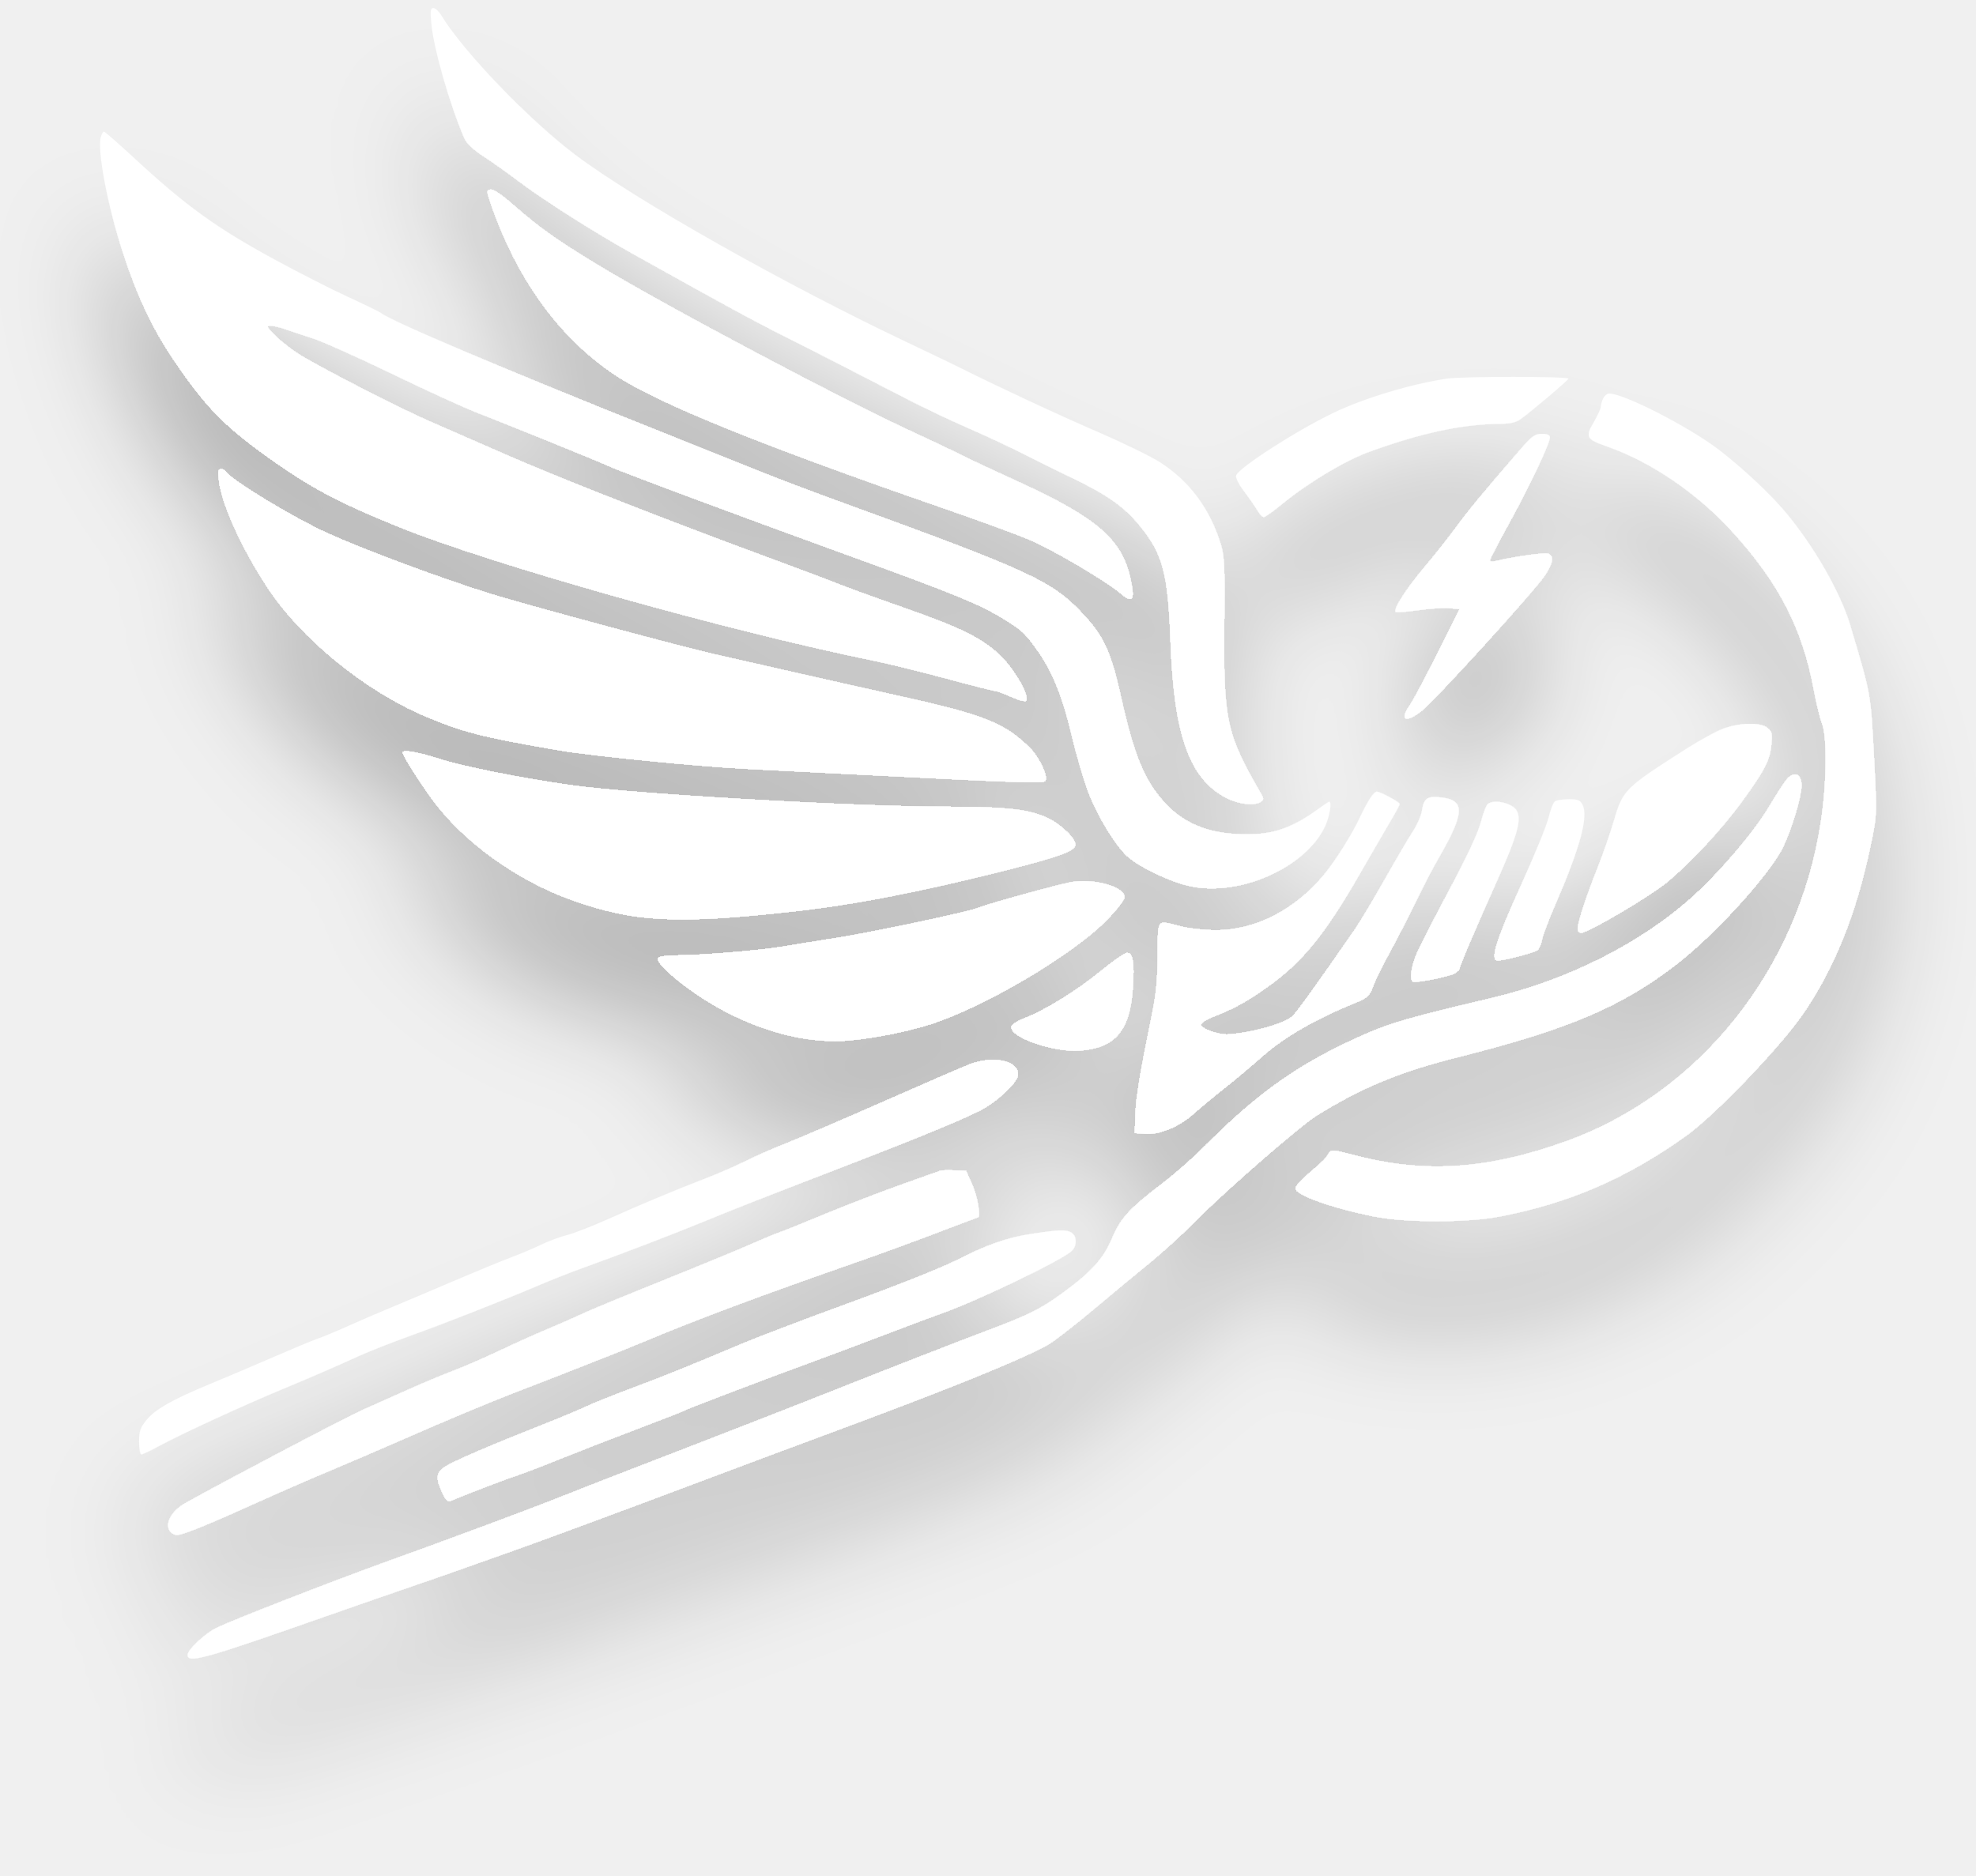
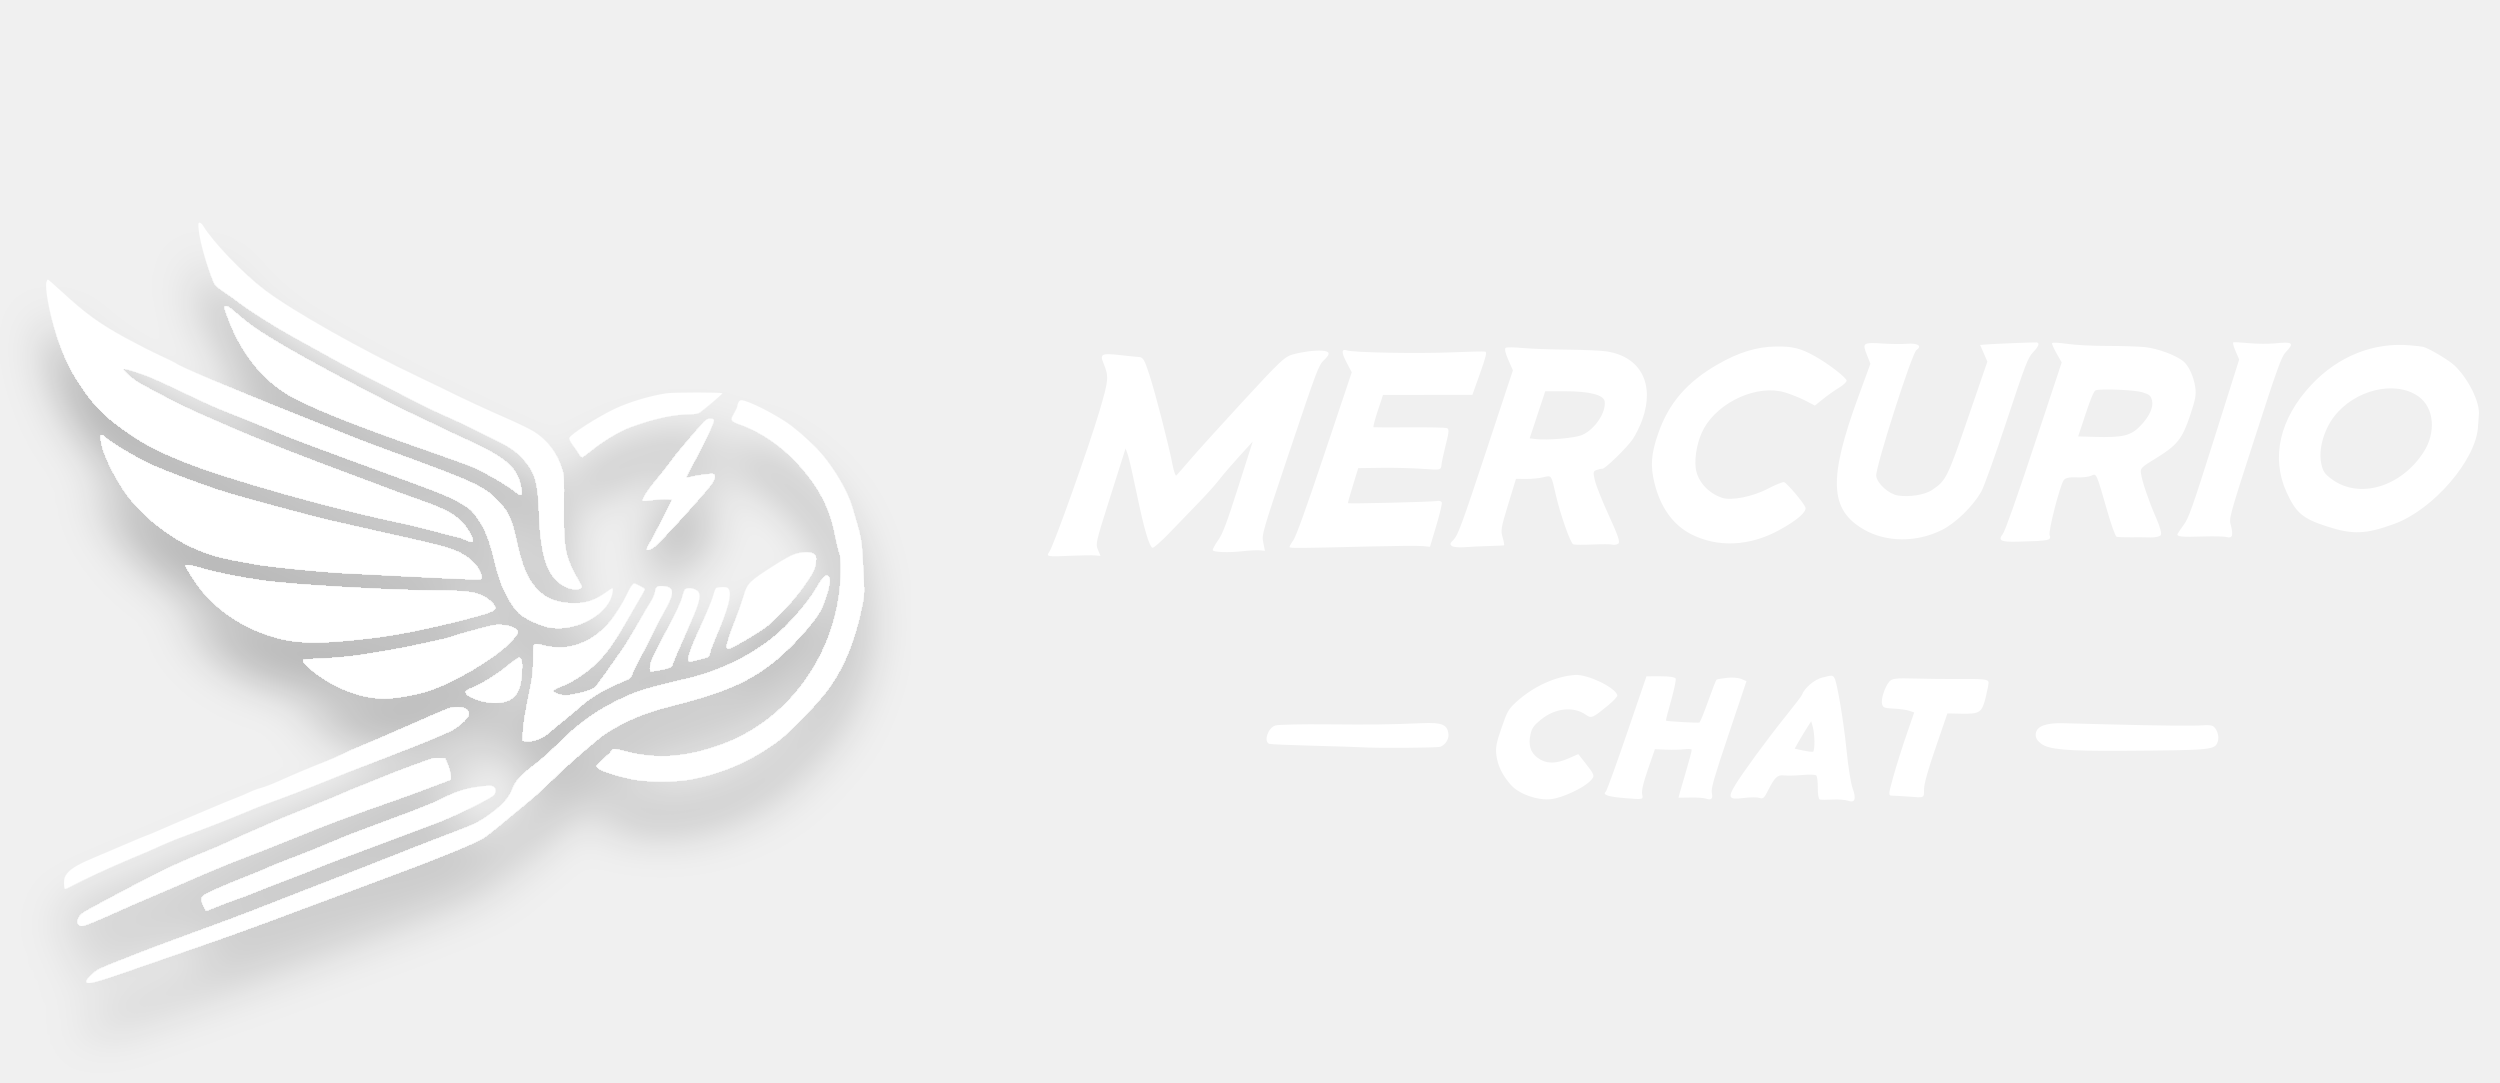
- <svg xmlns="http://www.w3.org/2000/svg" width="79" height="75" viewBox="0 0 79 75" fill="none">
-   <g filter="url(#filter0_d_355_97)">
-     <path fill-rule="evenodd" clip-rule="evenodd" d="M17.246 0.953C17.341 1.96 17.98 4.173 18.565 5.525C18.655 5.733 18.917 5.98 19.336 6.252C19.685 6.479 20.317 6.927 20.741 7.248C21.731 7.999 23.759 9.287 25.349 10.174C29.106 12.272 30.153 12.84 31.498 13.515C32.312 13.922 33.83 14.698 34.873 15.239C36.921 16.301 37.592 16.627 39.112 17.296C39.654 17.535 40.451 17.912 40.883 18.133C41.315 18.355 42.207 18.795 42.865 19.111C44.279 19.79 44.951 20.265 45.572 21.024C46.494 22.151 46.699 22.924 46.799 25.662C46.936 29.428 47.562 31.161 49.06 31.921C49.543 32.166 50.163 32.231 50.407 32.062C50.529 31.977 50.529 31.937 50.413 31.736C49.013 29.32 48.908 28.821 48.948 24.833C48.97 22.706 48.951 22.259 48.817 21.807C48.392 20.374 47.566 19.249 46.379 18.488C46.02 18.258 44.938 17.729 43.975 17.312C42.348 16.609 39.961 15.497 38.433 14.733C38.077 14.555 37.161 14.114 36.398 13.754C31.447 11.415 25.4 8.002 22.991 6.186C21.136 4.788 18.498 2.036 17.633 0.598C17.542 0.447 17.404 0.323 17.327 0.323C17.209 0.323 17.196 0.428 17.246 0.953ZM4.032 5.472C3.877 6.004 4.301 8.222 4.916 10.103C5.481 11.83 6.101 13.141 6.937 14.376C8.18 16.211 8.926 16.989 10.608 18.203C12.352 19.462 13.479 20.067 15.95 21.068C19.635 22.562 29.124 25.235 34.965 26.424C35.499 26.533 36.777 26.848 37.805 27.124C38.833 27.401 39.728 27.628 39.793 27.63C39.859 27.631 40.152 27.739 40.445 27.87C40.75 28.007 41 28.068 41.031 28.014C41.144 27.814 40.585 26.822 40.062 26.294C39.328 25.554 38.504 25.137 36.121 24.301C35.002 23.909 33.816 23.478 33.486 23.344C33.155 23.21 31.969 22.763 30.851 22.351C26.631 20.797 22.434 19.151 20.217 18.18C19.2 17.734 17.827 17.134 17.166 16.845C16.005 16.338 13.231 14.922 12.072 14.243C11.762 14.062 11.305 13.715 11.055 13.471C10.666 13.091 10.63 13.026 10.805 13.023C10.918 13.02 11.188 13.082 11.406 13.161C11.624 13.24 12.114 13.403 12.496 13.524C12.877 13.646 14.292 14.278 15.64 14.93C16.988 15.582 18.506 16.278 19.015 16.476C20.616 17.101 23.9 18.431 24.285 18.612C24.774 18.841 29.391 20.563 33.994 22.233C38.145 23.738 39.163 24.155 40.097 24.728C40.876 25.206 40.976 25.299 41.499 26.037C42.09 26.872 42.495 27.89 42.869 29.477C43.05 30.245 43.348 31.255 43.532 31.722C43.906 32.671 44.592 33.796 45.059 34.226C45.536 34.665 46.77 35.258 47.574 35.434C49.559 35.868 52.224 34.681 52.983 33.025C53.158 32.642 53.253 32.06 53.139 32.06C53.117 32.06 52.912 32.197 52.685 32.364C51.801 33.014 51.069 33.307 50.221 33.351C48.59 33.436 47.444 33.05 46.586 32.126C45.759 31.235 45.336 30.214 44.81 27.843C44.428 26.117 44.128 25.455 43.349 24.615C42.068 23.233 41.308 22.879 33.624 20.084C32.556 19.696 31.183 19.178 30.573 18.933C29.963 18.688 27.924 17.872 26.042 17.12C20.129 14.756 15.62 12.836 15.224 12.513C15.173 12.471 14.578 12.182 13.902 11.87C13.225 11.557 11.915 10.89 10.989 10.386C8.625 9.101 7.444 8.247 5.343 6.301C4.725 5.73 4.192 5.262 4.157 5.261C4.122 5.261 4.066 5.356 4.032 5.472ZM19.489 7.656C19.465 7.7 19.642 8.238 19.884 8.853C20.938 11.534 22.553 13.637 24.609 15.003C26.287 16.118 30.456 17.808 37.739 20.327C39.138 20.811 40.682 21.377 41.171 21.586C42.118 21.99 44.209 23.222 44.798 23.722C45.297 24.146 45.387 24.002 45.185 23.101C44.84 21.57 43.84 20.703 40.805 19.309C39.171 18.558 39.021 18.488 38.248 18.105C37.943 17.954 37.173 17.59 36.537 17.297C33.584 15.937 26.483 12.168 23.823 10.55C22.248 9.591 21.557 9.1 20.572 8.238C19.86 7.615 19.594 7.472 19.489 7.656ZM57.851 15.141C56.414 15.357 54.554 15.916 53.33 16.501C51.866 17.2 49.534 18.698 49.424 19.012C49.393 19.1 49.522 19.36 49.736 19.641C49.937 19.905 50.175 20.246 50.265 20.398C50.355 20.55 50.472 20.675 50.525 20.675C50.578 20.675 50.921 20.43 51.288 20.129C52.301 19.298 53.778 18.415 54.738 18.066C56.82 17.308 58.477 16.955 59.977 16.948C60.347 16.947 60.614 16.887 60.778 16.77C61.24 16.439 62.705 15.201 62.705 15.142C62.704 15.049 58.468 15.048 57.851 15.141ZM64.095 15.933C64.043 16.04 64 16.19 64 16.266C64 16.342 63.873 16.622 63.718 16.887C63.373 17.481 63.418 17.561 64.26 17.856C66.032 18.478 67.861 19.725 69.27 21.274C71.118 23.304 72.057 25.124 72.512 27.557C72.616 28.111 72.765 28.727 72.844 28.927C73.057 29.468 73.035 31.32 72.796 32.886C71.898 38.78 67.941 43.729 62.593 45.647C59.501 46.756 56.987 46.929 54.246 46.22C53.278 45.969 53.224 45.965 53.117 46.137C52.973 46.366 52.96 46.379 52.326 46.926C52.033 47.179 51.794 47.446 51.794 47.519C51.794 47.784 53.244 48.303 54.938 48.645C56.176 48.895 58.631 48.898 59.931 48.651C62.716 48.124 65.046 47.114 67.421 45.408C68.568 44.584 71.157 41.883 72.074 40.555C73.323 38.745 74.202 36.57 74.77 33.881C75.047 32.573 75.045 32.622 74.915 30.146C74.787 27.716 74.802 27.801 73.972 25.008C73.58 23.692 72.518 21.835 71.379 20.476C70.769 19.747 69.635 18.687 68.716 17.983C67.514 17.064 64.926 15.738 64.333 15.738C64.255 15.738 64.148 15.826 64.095 15.933ZM60.781 17.98C59.25 19.757 58.709 20.411 58.212 21.09C57.913 21.499 57.342 22.219 56.944 22.69C56.23 23.533 55.699 24.359 55.799 24.468C55.827 24.498 56.217 24.47 56.665 24.404C57.114 24.338 57.678 24.3 57.919 24.319L58.356 24.353L57.484 26.099C57.005 27.06 56.506 27.997 56.376 28.183C55.944 28.8 56.17 28.933 56.817 28.441C57.31 28.067 61.385 23.591 61.769 23.003C62.098 22.498 62.135 22.227 61.886 22.14C61.741 22.09 60.509 22.266 59.769 22.443C59.655 22.47 59.561 22.454 59.561 22.407C59.561 22.36 59.921 21.668 60.361 20.869C61.177 19.388 61.965 17.724 61.965 17.484C61.965 17.399 61.849 17.35 61.645 17.35C61.371 17.35 61.245 17.442 60.781 17.98ZM8.756 19.239C8.883 20.211 9.678 21.951 10.708 23.511C12.044 25.536 14.586 27.61 16.98 28.629C18.488 29.271 19.293 29.477 22.344 30C23.663 30.227 27.908 30.647 29.88 30.747C30.871 30.797 33.056 30.908 34.734 30.993C40.898 31.305 41.667 31.331 41.782 31.232C41.928 31.105 41.567 30.309 41.192 29.932C40.203 28.938 39.375 28.599 36.214 27.893C34.84 27.587 32.802 27.128 31.683 26.873C30.564 26.619 29.17 26.302 28.585 26.169C27.202 25.855 21.103 24.212 19.616 23.752C17.728 23.168 14.57 21.994 13.119 21.338C11.707 20.7 9.212 19.185 9.023 18.852C8.995 18.802 8.909 18.761 8.832 18.761C8.72 18.761 8.705 18.851 8.756 19.239ZM68.892 29.142C68.608 29.247 67.942 29.609 67.413 29.947C64.955 31.514 64.882 31.587 64.524 32.821C64.379 33.317 64.082 34.176 63.862 34.73C63.424 35.833 63.075 36.903 63.075 37.145C63.075 37.23 63.138 37.299 63.214 37.299C63.49 37.299 65.911 35.873 66.629 35.288C67.557 34.53 68.83 33.164 69.636 32.06C70.541 30.82 70.758 30.404 70.815 29.796C70.86 29.324 70.842 29.251 70.648 29.102C70.357 28.88 69.552 28.898 68.892 29.142ZM16.102 30.093C16.102 30.21 16.79 31.297 17.304 31.994C18.538 33.665 20.659 35.195 22.824 35.975C25.327 36.877 27.024 36.967 31.729 36.445C34.184 36.172 36.856 35.652 40.328 34.77C42.275 34.276 42.92 34.042 42.987 33.808C43.049 33.587 42.459 32.996 41.906 32.726C41.177 32.369 40.266 32.263 37.927 32.262C34.175 32.261 25.387 31.76 22.843 31.402C20.852 31.122 18.558 30.666 17.582 30.355C16.697 30.074 16.102 29.969 16.102 30.093ZM71.426 31.178C71.323 31.303 70.997 31.808 70.703 32.3C70.112 33.287 68.781 34.854 67.703 35.833C65.647 37.7 62.707 39.188 59.654 39.909C56.383 40.682 55.614 40.902 54.538 41.376C51.98 42.503 50.307 43.677 48.133 45.873C47.711 46.298 46.978 46.941 46.505 47.302C45.153 48.331 44.804 48.71 44.458 49.525C44.108 50.35 43.621 50.882 42.403 51.764C41.587 52.356 41.09 52.601 39.462 53.214C38.451 53.594 35.266 54.836 33.809 55.417C32.306 56.017 28.83 57.373 26.135 58.411C24.609 58.998 22.973 59.637 22.498 59.829C21.47 60.246 18 61.539 15.362 62.486C13.344 63.211 9.315 64.78 8.66 65.096C8.206 65.314 7.503 65.971 7.503 66.176C7.503 66.518 8.142 66.343 12.542 64.799C14.119 64.247 15.95 63.609 16.611 63.383C17.272 63.158 18.229 62.823 18.737 62.64C19.246 62.456 19.995 62.191 20.402 62.049C21.36 61.716 25.446 60.203 28.215 59.156C29.41 58.705 31.532 57.912 32.931 57.394C37.876 55.564 40.801 54.382 41.894 53.773C42.126 53.644 42.983 52.979 43.798 52.295C44.613 51.611 45.529 50.851 45.833 50.605C46.473 50.087 47.295 49.337 47.956 48.669C49.047 47.565 51.988 45.011 52.626 44.614C54.426 43.493 55.953 42.86 58.267 42.278C62.687 41.166 64.806 40.267 67.005 38.572C68.456 37.453 70.491 35.255 71.184 34.058C71.485 33.539 71.89 32.34 72.004 31.631C72.105 31.004 71.781 30.751 71.426 31.178ZM54.772 31.934C54.673 32.087 54.498 32.415 54.382 32.665C54.057 33.364 53.398 34.418 52.931 34.983C51.771 36.389 50.189 37.2 48.611 37.197C48.15 37.196 47.522 37.13 47.217 37.049C46.228 36.789 46.293 36.71 46.286 38.181C46.281 39.096 46.223 39.74 46.084 40.423C45.583 42.879 45.42 43.855 45.395 44.553L45.368 45.309L45.792 45.339C46.351 45.379 47.143 45.051 47.703 44.547C47.944 44.331 48.491 43.876 48.919 43.537C49.346 43.199 50.053 42.606 50.49 42.22C51.343 41.468 52.589 40.749 54.129 40.121C54.693 39.891 54.755 39.83 54.94 39.323C55.009 39.134 55.28 38.59 55.542 38.114C55.804 37.638 56.262 36.75 56.559 36.141C56.855 35.531 57.256 34.76 57.449 34.428C58.558 32.518 58.597 32.016 57.644 31.893C57.072 31.82 56.925 31.917 56.85 32.42C56.821 32.616 56.658 32.989 56.487 33.25C56.316 33.51 55.806 34.38 55.354 35.183C54.901 35.987 54.374 36.871 54.183 37.148C52.631 39.397 51.8 40.55 51.648 40.666C51.348 40.894 50.585 41.144 49.76 41.283C49.084 41.397 48.906 41.394 48.489 41.264C48.221 41.181 48.003 41.055 48.003 40.983C48.003 40.912 48.201 40.776 48.442 40.681C49.333 40.334 49.826 40.064 50.685 39.454C52.057 38.478 52.962 37.372 54.342 34.982C54.838 34.123 55.404 33.151 55.599 32.821C55.795 32.491 55.955 32.19 55.955 32.152C55.955 32.076 55.179 31.657 55.038 31.657C54.99 31.657 54.87 31.782 54.772 31.934ZM62.169 32.046C62.102 32.092 61.986 32.388 61.91 32.705C61.834 33.022 61.334 34.249 60.798 35.431C59.815 37.601 59.565 38.407 59.878 38.407C60.144 38.407 61.359 38.087 61.474 37.986C61.534 37.933 61.612 37.746 61.647 37.569C61.682 37.393 61.917 36.773 62.169 36.192C63.175 33.879 63.507 32.663 63.267 32.176C63.181 32.001 63.077 31.96 62.725 31.961C62.485 31.962 62.235 32 62.169 32.046ZM59.491 32.144C59.427 32.188 59.299 32.516 59.208 32.873C59.1 33.293 58.659 34.242 57.952 35.572C57.353 36.699 56.763 37.855 56.641 38.141C56.42 38.657 56.352 39.158 56.49 39.25C56.593 39.32 57.927 39.055 58.162 38.918C58.27 38.855 58.359 38.763 58.359 38.712C58.359 38.604 58.95 37.221 59.888 35.133C60.666 33.401 60.842 32.76 60.634 32.414C60.456 32.118 59.764 31.955 59.491 32.144ZM42.825 35.277C42.289 35.376 39.422 36.168 39.148 36.294C38.811 36.448 34.947 37.272 33.486 37.502C32.748 37.617 31.771 37.776 31.313 37.854C30.394 38.01 28.002 38.206 27.011 38.206C26.662 38.206 26.35 38.254 26.317 38.312C26.238 38.451 26.736 38.953 27.531 39.533C29.349 40.86 31.5 41.632 33.381 41.632C34.3 41.632 35.984 41.336 37.152 40.97C39.296 40.297 42.862 38.2 44.225 36.81C44.652 36.375 44.952 35.988 44.952 35.873C44.952 35.46 43.715 35.114 42.825 35.277ZM44 38.843C43.064 39.613 41.771 40.411 40.949 40.725C40.684 40.827 40.455 40.976 40.439 41.056C40.361 41.47 42.112 42.085 43.158 42.012C44.585 41.912 45.181 41.21 45.291 39.496C45.357 38.486 45.294 38.105 45.061 38.105C44.97 38.105 44.493 38.437 44 38.843ZM38.756 42.569C38.426 42.7 36.865 43.375 35.289 44.071C33.712 44.766 32 45.499 31.483 45.701C30.966 45.903 30.217 46.23 29.819 46.428C29.42 46.626 28.698 46.939 28.215 47.123C27.019 47.58 25.614 48.166 24.285 48.763C23.675 49.036 22.947 49.319 22.667 49.39C22.387 49.461 21.93 49.63 21.65 49.767C21.37 49.903 20.809 50.141 20.402 50.294C19.995 50.448 18.976 50.868 18.136 51.227C17.297 51.587 16.195 52.053 15.686 52.264C15.178 52.474 14.387 52.815 13.929 53.021C13.472 53.226 12.931 53.452 12.727 53.522C12.524 53.591 11.733 53.92 10.97 54.251C10.207 54.583 9.063 55.069 8.427 55.332C6.886 55.969 6.206 56.355 5.853 56.791C5.609 57.095 5.561 57.237 5.561 57.655C5.561 57.93 5.604 58.155 5.656 58.155C5.708 58.155 6.03 58.002 6.372 57.814C7.163 57.381 9.7 56.21 11.201 55.586C12.532 55.032 13.365 54.671 14.345 54.224C14.727 54.05 15.642 53.689 16.38 53.422C17.879 52.879 20.115 52.001 21.511 51.407C22.02 51.19 22.748 50.901 23.13 50.763C24.771 50.171 26.881 49.364 28.169 48.834C29.491 48.291 30.317 47.966 33.902 46.579C37.153 45.322 38.913 44.586 39.406 44.278C40.083 43.856 40.698 43.228 40.698 42.959C40.698 42.404 39.686 42.2 38.756 42.569ZM37.601 46.817C37.55 46.836 36.842 47.088 36.029 47.377C35.215 47.666 33.842 48.195 32.977 48.553C32.113 48.911 31.283 49.245 31.133 49.295C30.984 49.345 30.505 49.543 30.07 49.735C29.635 49.927 28.592 50.362 27.753 50.701C24.283 52.103 23.792 52.306 23.13 52.609C22.748 52.784 22.124 53.057 21.743 53.215C21.361 53.373 20.55 53.739 19.939 54.028C19.329 54.316 18.497 54.677 18.09 54.83C17.683 54.983 16.872 55.323 16.287 55.586C15.702 55.849 14.891 56.21 14.484 56.389C13.876 56.657 8.956 59.244 7.41 60.11C6.901 60.395 6.611 60.868 6.761 61.172C6.819 61.291 6.955 61.379 7.08 61.379C7.31 61.379 8.356 60.951 10.508 59.976C11.22 59.654 12.427 59.129 13.19 58.809C13.952 58.489 15.242 57.936 16.056 57.578C17.905 56.766 19.677 56.026 20.818 55.59C22.248 55.043 25.032 53.946 25.652 53.685C27.797 52.78 30.38 51.814 34.41 50.409C35.199 50.134 36.566 49.634 37.449 49.297C38.332 48.96 39.07 48.684 39.09 48.684C39.221 48.684 39.078 47.835 38.869 47.374L38.618 46.82L38.155 46.801C37.901 46.79 37.651 46.797 37.601 46.817ZM41.299 49.333C40.285 49.483 39.474 49.767 38.213 50.413C37.685 50.684 35.812 51.43 34.052 52.072C32.291 52.714 30.33 53.459 29.695 53.726C27.477 54.66 26.545 55.036 25.235 55.526C24.509 55.797 23.707 56.118 23.453 56.241C23.199 56.363 22.367 56.71 21.604 57.012C19.505 57.842 18.114 58.443 17.785 58.661C17.436 58.892 17.414 59.11 17.68 59.679C17.826 59.991 17.907 60.069 18.027 60.013C18.373 59.852 20.244 59.133 20.633 59.011C20.862 58.94 21.632 58.645 22.344 58.357C23.056 58.069 24.462 57.521 25.47 57.14C26.477 56.758 27.34 56.421 27.387 56.389C27.48 56.327 30.87 55.038 32.561 54.422C33.146 54.209 34.415 53.733 35.381 53.364C36.348 52.995 37.325 52.629 37.554 52.55C38.992 52.055 42.462 50.396 42.848 50.02C43.063 49.81 43.054 49.422 42.831 49.292C42.615 49.166 42.381 49.172 41.299 49.333Z" fill="white" />
+ <svg xmlns="http://www.w3.org/2000/svg" width="217" height="94" viewBox="0 0 217 94" fill="none">
+   <path fill-rule="evenodd" clip-rule="evenodd" d="M191.194 62.956C190.566 63.017 187.194 62.985 183.173 62.88C181.586 62.838 179.753 62.791 179.1 62.775C177.57 62.738 176.774 63.039 176.706 63.68C176.671 64.005 176.797 64.257 177.125 64.52C177.804 65.066 179.345 65.202 184.436 65.168C192.055 65.117 192.252 65.097 192.504 64.368C192.671 63.884 192.388 63.115 191.996 62.99C191.847 62.943 191.487 62.928 191.194 62.956ZM170.067 58.938C168.981 58.947 167.227 58.928 166.169 58.896C164.562 58.848 164.202 58.895 163.972 59.185C163.578 59.682 163.253 60.714 163.364 61.116C163.451 61.431 163.538 61.464 164.384 61.507C164.894 61.532 165.5 61.617 165.731 61.696L166.153 61.84L165.48 63.788C165.11 64.859 164.599 66.484 164.344 67.398C163.901 68.987 163.896 69.061 164.238 69.063C164.435 69.064 165.047 69.099 165.597 69.141C167.091 69.255 166.996 69.298 167.007 68.504C167.015 68.014 167.326 66.902 168.026 64.861L169.034 61.924L170.218 61.949C171.857 61.983 172.034 61.862 172.368 60.49C172.517 59.88 172.624 59.307 172.607 59.216C172.559 58.96 172.194 58.92 170.067 58.938ZM158.188 58.807C157.485 58.981 156.609 59.728 156.401 60.331C156.369 60.422 155.752 61.23 155.03 62.126C153.461 64.072 151.317 66.996 150.625 68.129C149.941 69.252 150.056 69.432 151.347 69.266C151.91 69.194 152.53 69.191 152.725 69.258C153.031 69.364 153.131 69.278 153.458 68.63C154.055 67.448 154.274 67.244 154.877 67.307C155.178 67.339 155.891 67.322 156.461 67.27C157.032 67.217 157.566 67.234 157.648 67.308C157.73 67.38 157.792 67.866 157.786 68.387C157.779 68.908 157.853 69.361 157.95 69.394C158.046 69.428 158.539 69.431 159.045 69.402C159.55 69.373 160.17 69.42 160.421 69.507C161.021 69.715 161.145 69.352 160.799 68.398C160.653 67.996 160.421 66.527 160.282 65.133C160.038 62.666 159.457 59.199 159.229 58.845C159.068 58.595 159.046 58.594 158.188 58.807ZM149.903 58.837C149.464 58.889 149.06 58.956 149.005 58.986C148.951 59.015 148.622 59.85 148.273 60.841C147.924 61.832 147.58 62.675 147.507 62.714C147.405 62.769 144.812 62.625 144.603 62.553C144.579 62.544 144.779 61.764 145.048 60.819C145.316 59.874 145.496 59.01 145.447 58.899C145.393 58.776 144.884 58.699 144.136 58.701L142.913 58.704L141.222 63.644C140.293 66.361 139.466 68.641 139.387 68.71C139.068 68.99 139.55 69.154 141.059 69.279C142.637 69.409 142.64 69.408 142.543 68.955C142.473 68.626 142.612 68.021 143.046 66.766L143.646 65.031L144.616 65.071C145.15 65.093 145.858 65.078 146.19 65.038C146.522 64.997 146.813 65.01 146.838 65.066C146.862 65.122 146.609 66.082 146.276 67.199C145.942 68.316 145.682 69.235 145.699 69.24C145.715 69.246 146.18 69.24 146.732 69.227C147.284 69.214 147.886 69.255 148.069 69.318C148.55 69.484 148.697 69.344 148.586 68.827C148.507 68.457 148.78 67.506 150.042 63.748L151.595 59.125L151.148 58.933C150.902 58.827 150.342 58.784 149.903 58.837ZM157.494 64.377C157.498 64.819 157.447 65.208 157.383 65.242C157.319 65.277 156.932 65.233 156.523 65.146L155.78 64.986L156.074 64.458C156.236 64.168 156.558 63.632 156.79 63.267L157.211 62.603L157.35 63.089C157.426 63.357 157.491 63.936 157.494 64.377ZM136.713 58.587C135.004 58.707 133.066 59.598 131.609 60.935C130.935 61.553 130.828 61.741 130.33 63.184C129.879 64.489 129.803 64.895 129.886 65.558C130.001 66.468 130.422 67.324 131.161 68.148C131.87 68.939 133.495 69.506 134.65 69.366C135.613 69.249 137.414 68.414 138.012 67.808C138.469 67.343 138.462 67.319 137.5 66.097L136.996 65.456L136.144 65.831C135.012 66.33 134.173 66.311 133.458 65.772C132.833 65.3 132.645 64.671 132.849 63.737C132.964 63.208 133.133 62.967 133.738 62.472C134.995 61.445 136.605 61.28 137.69 62.067C138.119 62.378 138.276 62.308 139.582 61.228C140.042 60.848 140.404 60.459 140.386 60.363C140.261 59.697 137.808 58.51 136.713 58.587ZM123.452 62.77C120.654 62.891 119.084 62.91 115.236 62.873C113.005 62.851 110.967 62.896 110.707 62.971C110.062 63.16 109.656 64.385 110.179 64.566C110.297 64.606 111.978 64.68 113.915 64.728C115.851 64.777 117.737 64.836 118.106 64.861C119.511 64.954 124.774 64.919 125.033 64.815C125.46 64.643 125.776 64.148 125.729 63.727C125.636 62.893 125.169 62.697 123.452 62.77Z" fill="white" />
+   <path fill-rule="evenodd" clip-rule="evenodd" d="M209.164 29.973C206.004 29.701 202.955 30.924 200.633 33.394C197.888 36.314 197.1 39.698 198.465 42.707C199.281 44.506 199.863 45.006 201.925 45.678C204.216 46.424 205.324 46.385 207.833 45.471C211.216 44.238 214.955 39.883 215.092 37.017C215.109 36.667 215.141 36.228 215.163 36.042C215.291 34.978 214.285 32.91 213.07 31.741C212.574 31.264 210.858 30.241 210.315 30.1C210.229 30.077 209.711 30.02 209.164 29.973ZM197.469 29.803C196.893 29.86 195.865 29.852 195.186 29.785C194.506 29.718 193.903 29.688 193.845 29.72C193.788 29.752 193.881 30.098 194.051 30.49L194.361 31.201L192.2 38.048C190.294 44.084 189.98 44.974 189.544 45.563C189.272 45.93 189.03 46.286 189.006 46.354C188.926 46.583 189.406 46.63 191.188 46.569C192.161 46.537 193.113 46.56 193.303 46.623C193.512 46.691 193.683 46.634 193.734 46.479C193.781 46.338 193.739 45.943 193.641 45.602C193.464 44.985 193.476 44.94 195.722 37.994C197.679 31.942 198.035 30.951 198.385 30.587C199.175 29.764 199.037 29.646 197.469 29.803ZM209.911 34.402C211.291 35.37 211.484 37.538 210.345 39.281C208.393 42.27 204.81 43.332 202.44 41.624C201.778 41.147 201.633 40.935 201.483 40.225C201.231 39.033 201.696 37.336 202.595 36.164C204.388 33.827 207.889 32.984 209.911 34.402ZM186.187 30.131C185.597 30.071 184.117 30.024 182.897 30.027C181.678 30.03 180.114 29.948 179.421 29.845C178.728 29.742 178.142 29.716 178.119 29.788C178.095 29.859 178.274 30.265 178.516 30.689L178.956 31.461L176.554 38.705C175.043 43.263 174.038 46.097 173.845 46.348C173.4 46.925 173.658 47.056 175.162 47.017C177.912 46.945 178.071 46.911 177.906 46.436C177.786 46.089 178.805 42.131 179.133 41.675C179.27 41.484 179.634 41.405 180.239 41.435C180.735 41.459 181.314 41.394 181.526 41.29C181.978 41.068 181.951 41.008 182.936 44.44C183.267 45.59 183.618 46.558 183.717 46.591C183.815 46.624 184.354 46.645 184.913 46.638C185.473 46.632 186.257 46.637 186.656 46.65C187.055 46.663 187.457 46.576 187.55 46.457C187.656 46.32 187.5 45.741 187.129 44.897C186.494 43.448 185.924 41.758 185.83 41.049C185.777 40.645 185.886 40.538 187.093 39.804C188.969 38.664 189.421 38.101 190.105 36.051C190.57 34.657 190.642 34.261 190.548 33.611C190.417 32.697 189.992 31.765 189.527 31.37C188.906 30.844 187.284 30.242 186.187 30.131ZM174.797 29.781C173.753 29.823 172.668 29.876 172.387 29.9L171.876 29.944L172.19 30.665L172.504 31.387L170.829 36.258C169.021 41.514 168.922 41.711 167.691 42.538C167.081 42.948 165.759 43.162 164.759 43.013C163.963 42.895 162.97 42.015 162.855 41.326C162.748 40.683 165.947 30.661 166.345 30.389C166.864 30.036 166.477 29.765 165.558 29.838C165.086 29.875 164.137 29.867 163.45 29.821C161.724 29.704 161.636 29.762 162.028 30.756L162.351 31.574L161.309 34.42C158.689 41.576 158.798 44.237 161.78 45.96C163.726 47.084 166.346 47.101 168.554 46.004C169.736 45.416 171.217 43.981 171.96 42.703C172.192 42.305 173.142 39.663 174.175 36.548C175.86 31.462 176.019 31.052 176.496 30.55C176.955 30.067 177.06 29.771 176.791 29.722C176.74 29.713 175.842 29.739 174.797 29.781ZM186.798 34.772C186.93 35.35 186.572 36.136 185.816 36.933C184.966 37.828 184.292 37.993 181.778 37.921L180.385 37.881L181.038 35.909C181.479 34.573 181.761 33.916 181.911 33.875C182.455 33.724 185.291 33.846 185.953 34.049C186.57 34.238 186.702 34.35 186.798 34.772ZM154.148 30.077C152.469 30.104 150.926 30.578 149.1 31.626C146.403 33.173 144.828 35.01 143.913 37.676C143.318 39.409 143.242 40.446 143.605 41.92C144.127 44.039 145.222 45.569 146.788 46.368C149.091 47.543 151.844 47.421 154.402 46.031C155.974 45.176 156.842 44.426 156.708 44.04C156.576 43.659 155.12 41.937 154.857 41.85C154.752 41.815 154.129 42.068 153.474 42.411C152.139 43.11 150.29 43.48 149.477 43.209C148.258 42.804 147.329 41.757 147.19 40.631C147.063 39.603 147.36 38.154 147.895 37.196C149.207 34.841 152.561 33.35 154.936 34.064C155.466 34.224 156.267 34.546 156.716 34.78L157.533 35.206L158.243 34.633C158.633 34.318 159.253 33.88 159.62 33.658C159.988 33.437 160.287 33.16 160.284 33.044C160.279 32.788 158.732 31.591 157.554 30.931C156.303 30.23 155.597 30.053 154.148 30.077ZM139.448 30.499C139.002 30.43 137.452 30.362 136.004 30.348C134.555 30.334 132.813 30.27 132.131 30.205C131.449 30.14 130.804 30.132 130.696 30.187C130.575 30.248 130.658 30.642 130.91 31.214L131.32 32.141L128.966 39.261C126.957 45.336 126.553 46.442 126.212 46.797C125.852 47.172 125.833 47.231 126.018 47.391C126.13 47.488 126.635 47.536 127.139 47.497C127.643 47.457 128.597 47.411 129.259 47.394C129.921 47.376 130.499 47.352 130.543 47.339C130.588 47.326 130.537 47.017 130.429 46.653C130.25 46.043 130.288 45.815 130.911 43.778L131.587 41.565L132.476 41.572C132.964 41.576 133.64 41.51 133.976 41.424C134.673 41.246 134.655 41.221 135.017 42.841C135.396 44.539 136.316 47.17 136.559 47.25C136.689 47.294 137.454 47.299 138.259 47.263C139.064 47.226 139.835 47.231 139.973 47.275C140.111 47.319 140.331 47.281 140.462 47.192C140.646 47.067 140.46 46.506 139.654 44.755C139.079 43.503 138.53 42.127 138.435 41.697C138.271 40.952 138.279 40.909 138.614 40.787C138.808 40.716 139.014 40.674 139.073 40.693C139.267 40.758 141.225 38.855 141.724 38.117C141.993 37.718 142.371 36.945 142.563 36.399C143.648 33.316 142.401 30.955 139.448 30.499ZM126.04 30.583C123.097 30.705 117.503 30.605 116.943 30.42C116.423 30.248 116.41 30.568 116.899 31.495L117.332 32.316L114.966 39.377C113.351 44.2 112.488 46.591 112.247 46.918C112.052 47.181 111.912 47.439 111.936 47.492C111.983 47.593 112.761 47.586 118.953 47.433C121.09 47.38 123.128 47.364 123.481 47.399L124.123 47.462L124.673 45.62C124.976 44.608 125.189 43.698 125.147 43.598C125.105 43.499 124.918 43.449 124.731 43.488C124.353 43.567 117.027 43.744 116.995 43.675C116.985 43.651 117.182 42.957 117.435 42.133L117.894 40.634L119.911 40.607C121.02 40.592 122.635 40.633 123.501 40.697C125.05 40.812 125.074 40.806 125.12 40.347C125.145 40.091 125.317 39.287 125.503 38.561C125.778 37.483 125.793 37.225 125.584 37.157C125.444 37.11 123.976 37.081 122.322 37.093C120.668 37.105 119.272 37.101 119.221 37.084C119.17 37.067 119.334 36.43 119.586 35.668L120.045 34.282L123.924 34.277L127.803 34.272L128.464 32.42C128.973 30.994 129.078 30.558 128.922 30.52C128.81 30.493 127.514 30.521 126.04 30.583ZM139.285 34.841C139.419 35.798 138.442 37.259 137.34 37.751C136.736 38.021 134.361 38.233 133.309 38.11L132.776 38.048L133.451 36.006L134.126 33.964L135.874 33.962C137.963 33.959 139.206 34.279 139.285 34.841ZM114.753 30.441C114.064 30.398 113.017 30.536 112.155 30.784C111.508 30.971 111.078 31.378 107.94 34.781C106.018 36.865 103.948 39.151 103.34 39.862C102.733 40.572 102.177 41.206 102.106 41.27C102.036 41.333 101.887 40.913 101.776 40.334C101.456 38.663 100.281 34.104 99.755 32.489C99.344 31.231 99.214 31.008 98.878 30.99C98.661 30.978 97.913 30.903 97.216 30.822C95.641 30.64 95.454 30.728 95.77 31.498C96.263 32.698 96.244 32.934 95.434 35.682C94.533 38.737 91.457 47.374 91.084 47.894C90.777 48.323 90.862 48.337 93.102 48.235C93.911 48.199 94.787 48.188 95.049 48.211L95.525 48.254L95.303 47.722C95.085 47.199 95.104 47.12 96.391 43.058L97.7 38.925L97.889 39.45C97.993 39.738 98.344 41.264 98.668 42.84C99.292 45.872 99.753 47.455 100.039 47.549C100.135 47.581 100.833 46.96 101.591 46.169C102.348 45.378 103.489 44.197 104.124 43.544C104.76 42.89 105.534 42.024 105.844 41.619C106.155 41.214 106.932 40.307 107.572 39.604L108.736 38.327L107.484 42.254C106.458 45.473 106.141 46.312 105.722 46.909C105.441 47.31 105.237 47.696 105.269 47.766C105.348 47.94 106.705 47.979 107.891 47.841C108.427 47.778 109.075 47.745 109.331 47.768L109.797 47.808L109.654 47.101C109.512 46.396 109.521 46.364 111.974 39.054C114.322 32.056 114.46 31.694 114.93 31.251C115.503 30.711 115.454 30.485 114.753 30.441Z" fill="white" />
+   <g filter="url(#filter0_d_448_92)">
+     <path fill-rule="evenodd" clip-rule="evenodd" d="M17.246 19.953C17.342 20.96 17.98 23.173 18.566 24.525C18.656 24.733 18.917 24.98 19.337 25.252C19.686 25.479 20.318 25.927 20.742 26.248C21.732 26.999 23.76 28.287 25.349 29.174C29.107 31.272 30.153 31.84 31.498 32.515C32.312 32.922 33.831 33.699 34.873 34.239C36.921 35.301 37.593 35.627 39.112 36.296C39.654 36.535 40.451 36.911 40.884 37.133C41.316 37.355 42.208 37.795 42.865 38.111C44.28 38.79 44.951 39.264 45.572 40.024C46.495 41.151 46.699 41.924 46.799 44.662C46.937 48.428 47.563 50.161 49.061 50.921C49.543 51.166 50.164 51.231 50.408 51.062C50.529 50.977 50.53 50.937 50.413 50.736C49.014 48.32 48.908 47.821 48.949 43.833C48.971 41.706 48.951 41.259 48.817 40.807C48.392 39.374 47.566 38.249 46.38 37.488C46.021 37.258 44.939 36.729 43.976 36.312C42.349 35.609 39.961 34.497 38.433 33.733C38.077 33.554 37.162 33.114 36.399 32.754C31.447 30.415 25.401 27.003 22.991 25.186C21.137 23.788 18.498 21.036 17.634 19.598C17.543 19.447 17.405 19.323 17.328 19.323C17.21 19.323 17.197 19.428 17.246 19.953ZM4.033 24.473C3.878 25.004 4.301 27.222 4.917 29.103C5.482 30.83 6.102 32.141 6.938 33.376C8.18 35.211 8.926 35.989 10.608 37.203C12.352 38.462 13.48 39.067 15.95 40.068C19.635 41.562 29.124 44.235 34.966 45.424C35.5 45.533 36.778 45.848 37.806 46.124C38.834 46.401 39.728 46.628 39.794 46.63C39.859 46.631 40.152 46.739 40.445 46.87C40.751 47.007 41.001 47.068 41.032 47.014C41.145 46.814 40.586 45.822 40.062 45.294C39.328 44.554 38.505 44.137 36.121 43.301C35.003 42.908 33.817 42.478 33.486 42.344C33.156 42.21 31.97 41.763 30.851 41.351C26.631 39.797 22.435 38.151 20.217 37.18C19.2 36.734 17.827 36.133 17.166 35.845C16.006 35.339 13.232 33.922 12.072 33.243C11.763 33.062 11.305 32.715 11.055 32.471C10.666 32.091 10.63 32.026 10.806 32.023C10.918 32.02 11.189 32.082 11.407 32.161C11.625 32.24 12.115 32.403 12.496 32.524C12.878 32.645 14.293 33.278 15.64 33.93C16.988 34.582 18.507 35.278 19.015 35.476C20.617 36.1 23.9 37.431 24.286 37.612C24.775 37.841 29.392 39.563 33.995 41.233C38.146 42.739 39.164 43.155 40.098 43.728C40.877 44.206 40.976 44.299 41.499 45.037C42.09 45.871 42.496 46.89 42.869 48.477C43.05 49.245 43.349 50.255 43.532 50.722C43.907 51.671 44.593 52.796 45.059 53.226C45.537 53.665 46.77 54.258 47.575 54.434C49.56 54.868 52.224 53.681 52.983 52.025C53.159 51.642 53.253 51.06 53.14 51.06C53.117 51.06 52.913 51.197 52.686 51.364C51.802 52.014 51.07 52.307 50.222 52.351C48.59 52.436 47.445 52.05 46.586 51.126C45.76 50.235 45.336 49.214 44.811 46.843C44.428 45.117 44.129 44.455 43.349 43.615C42.068 42.233 41.308 41.879 33.625 39.084C32.557 38.696 31.184 38.178 30.574 37.932C29.963 37.688 27.924 36.872 26.043 36.12C20.13 33.756 15.62 31.836 15.224 31.513C15.173 31.471 14.578 31.182 13.902 30.869C13.226 30.557 11.915 29.89 10.989 29.387C8.625 28.101 7.445 27.247 5.343 25.301C4.726 24.73 4.192 24.262 4.158 24.261C4.123 24.261 4.067 24.356 4.033 24.473ZM19.49 26.656C19.465 26.7 19.643 27.238 19.884 27.853C20.938 30.534 22.554 32.637 24.61 34.003C26.287 35.118 30.456 36.809 37.74 39.327C39.138 39.811 40.683 40.377 41.172 40.586C42.118 40.99 44.209 42.222 44.798 42.722C45.298 43.147 45.388 43.002 45.185 42.101C44.841 40.57 43.84 39.703 40.806 38.309C39.172 37.558 39.021 37.488 38.248 37.105C37.943 36.954 37.173 36.59 36.538 36.297C33.584 34.937 26.484 31.168 23.824 29.549C22.249 28.591 21.558 28.1 20.572 27.238C19.861 26.615 19.594 26.472 19.49 26.656ZM57.851 34.141C56.415 34.357 54.555 34.916 53.331 35.501C51.866 36.2 49.535 37.698 49.424 38.012C49.393 38.1 49.522 38.36 49.737 38.641C49.937 38.905 50.175 39.246 50.265 39.398C50.355 39.55 50.472 39.675 50.526 39.675C50.579 39.675 50.922 39.429 51.288 39.129C52.301 38.298 53.778 37.415 54.738 37.066C56.82 36.308 58.477 35.955 59.978 35.949C60.347 35.947 60.615 35.888 60.778 35.77C61.241 35.439 62.706 34.201 62.705 34.142C62.704 34.049 58.468 34.048 57.851 34.141ZM64.096 34.933C64.043 35.04 64 35.19 64 35.266C64 35.342 63.874 35.621 63.719 35.887C63.374 36.481 63.418 36.561 64.261 36.856C66.032 37.478 67.861 38.725 69.271 40.274C71.119 42.304 72.058 44.124 72.513 46.557C72.616 47.111 72.766 47.727 72.844 47.927C73.058 48.468 73.036 50.32 72.797 51.886C71.899 57.78 67.941 62.729 62.593 64.647C59.501 65.756 56.987 65.929 54.246 65.22C53.279 64.969 53.225 64.965 53.117 65.137C52.973 65.366 52.961 65.379 52.326 65.926C52.034 66.179 51.795 66.445 51.795 66.519C51.795 66.784 53.244 67.303 54.938 67.645C56.176 67.895 58.632 67.898 59.932 67.651C62.717 67.124 65.047 66.114 67.421 64.408C68.568 63.584 71.158 60.883 72.075 59.555C73.324 57.745 74.203 55.57 74.771 52.881C75.047 51.573 75.046 51.622 74.915 49.146C74.787 46.716 74.803 46.801 73.972 44.008C73.581 42.692 72.519 40.835 71.38 39.476C70.769 38.747 69.636 37.687 68.716 36.983C67.514 36.064 64.927 34.738 64.334 34.738C64.256 34.738 64.149 34.826 64.096 34.933ZM60.782 36.98C59.25 38.757 58.71 39.411 58.213 40.09C57.914 40.499 57.343 41.219 56.944 41.69C56.231 42.533 55.699 43.359 55.799 43.468C55.827 43.498 56.217 43.47 56.666 43.404C57.114 43.339 57.678 43.3 57.919 43.319L58.357 43.353L57.485 45.099C57.005 46.06 56.507 46.998 56.377 47.183C55.944 47.8 56.171 47.933 56.817 47.441C57.311 47.066 61.386 42.591 61.769 42.002C62.099 41.498 62.135 41.227 61.886 41.141C61.741 41.09 60.51 41.266 59.77 41.443C59.656 41.47 59.562 41.454 59.562 41.407C59.562 41.36 59.922 40.668 60.362 39.869C61.178 38.388 61.966 36.724 61.966 36.484C61.966 36.399 61.849 36.35 61.645 36.35C61.372 36.35 61.245 36.442 60.782 36.98ZM8.757 38.239C8.884 39.211 9.679 40.951 10.708 42.511C12.045 44.536 14.587 46.61 16.98 47.629C18.488 48.271 19.293 48.477 22.344 49.001C23.664 49.227 27.909 49.647 29.88 49.747C30.872 49.797 33.056 49.908 34.735 49.993C40.899 50.305 41.667 50.331 41.782 50.232C41.929 50.105 41.568 49.309 41.193 48.932C40.203 47.938 39.376 47.599 36.214 46.893C34.841 46.587 32.802 46.128 31.683 45.873C30.564 45.618 29.17 45.301 28.586 45.169C27.202 44.855 21.104 43.212 19.616 42.752C17.729 42.167 14.571 40.995 13.119 40.338C11.708 39.7 9.212 38.185 9.023 37.852C8.995 37.802 8.909 37.761 8.833 37.761C8.72 37.761 8.706 37.851 8.757 38.239ZM68.893 48.142C68.608 48.247 67.943 48.609 67.413 48.947C64.956 50.514 64.883 50.587 64.524 51.821C64.38 52.317 64.082 53.176 63.862 53.73C63.424 54.833 63.076 55.903 63.076 56.145C63.076 56.23 63.138 56.299 63.215 56.299C63.49 56.299 65.911 54.873 66.629 54.288C67.558 53.53 68.83 52.164 69.636 51.06C70.542 49.82 70.758 49.404 70.816 48.796C70.861 48.324 70.843 48.251 70.649 48.102C70.358 47.88 69.553 47.898 68.893 48.142ZM16.103 49.093C16.103 49.21 16.79 50.297 17.305 50.994C18.539 52.665 20.66 54.195 22.825 54.975C25.327 55.877 27.024 55.967 31.73 55.445C34.184 55.172 36.857 54.652 40.329 53.77C42.275 53.276 42.921 53.042 42.987 52.808C43.05 52.587 42.459 51.996 41.907 51.726C41.178 51.369 40.267 51.263 37.928 51.262C34.176 51.261 25.387 50.76 22.843 50.402C20.852 50.122 18.559 49.666 17.582 49.355C16.698 49.074 16.103 48.969 16.103 49.093ZM71.427 50.178C71.323 50.303 70.998 50.808 70.703 51.3C70.113 52.287 68.782 53.854 67.704 54.833C65.647 56.7 62.708 58.188 59.654 58.909C56.384 59.682 55.615 59.902 54.538 60.376C51.981 61.503 50.307 62.677 48.133 64.873C47.711 65.298 46.979 65.941 46.506 66.302C45.153 67.331 44.805 67.71 44.459 68.525C44.109 69.35 43.621 69.882 42.404 70.764C41.587 71.356 41.09 71.601 39.462 72.214C38.452 72.594 35.266 73.836 33.81 74.417C32.306 75.017 28.831 76.373 26.135 77.411C24.61 77.999 22.973 78.637 22.499 78.829C21.47 79.246 18 80.539 15.363 81.486C13.345 82.211 9.316 83.78 8.66 84.096C8.206 84.314 7.503 84.971 7.503 85.176C7.503 85.518 8.142 85.343 12.543 83.799C14.119 83.247 15.95 82.609 16.611 82.383C17.272 82.158 18.229 81.823 18.738 81.64C19.247 81.457 19.995 81.191 20.402 81.049C21.36 80.716 25.446 79.203 28.216 78.156C29.411 77.705 31.533 76.912 32.931 76.394C37.876 74.564 40.802 73.382 41.895 72.773C42.127 72.644 42.984 71.979 43.799 71.295C44.614 70.611 45.529 69.851 45.833 69.605C46.473 69.087 47.295 68.337 47.956 67.669C49.047 66.565 51.989 64.011 52.627 63.614C54.426 62.493 55.953 61.86 58.267 61.278C62.687 60.166 64.807 59.267 67.005 57.572C68.457 56.453 70.492 54.255 71.185 53.058C71.485 52.539 71.89 51.34 72.005 50.631C72.106 50.004 71.782 49.751 71.427 50.178ZM54.772 50.934C54.673 51.087 54.498 51.415 54.382 51.665C54.058 52.364 53.398 53.418 52.932 53.983C51.772 55.389 50.19 56.2 48.611 56.197C48.15 56.196 47.523 56.13 47.218 56.049C46.229 55.789 46.294 55.71 46.286 57.181C46.282 58.096 46.224 58.74 46.084 59.423C45.583 61.879 45.421 62.855 45.395 63.553L45.368 64.309L45.792 64.339C46.352 64.379 47.144 64.051 47.704 63.547C47.945 63.331 48.492 62.876 48.919 62.537C49.346 62.199 50.054 61.606 50.491 61.22C51.343 60.468 52.59 59.749 54.13 59.121C54.693 58.891 54.756 58.83 54.941 58.323C55.009 58.134 55.281 57.59 55.543 57.114C55.805 56.638 56.262 55.75 56.559 55.141C56.856 54.531 57.257 53.76 57.45 53.428C58.559 51.518 58.597 51.016 57.645 50.893C57.073 50.82 56.926 50.917 56.851 51.42C56.822 51.616 56.658 51.989 56.487 52.25C56.317 52.51 55.807 53.38 55.354 54.183C54.901 54.987 54.375 55.871 54.183 56.148C52.632 58.397 51.8 59.55 51.649 59.666C51.349 59.894 50.585 60.144 49.76 60.283C49.084 60.397 48.907 60.394 48.489 60.264C48.222 60.181 48.004 60.055 48.004 59.983C48.004 59.912 48.201 59.776 48.443 59.681C49.333 59.334 49.827 59.064 50.685 58.454C52.058 57.478 52.962 56.372 54.342 53.982C54.838 53.123 55.404 52.151 55.6 51.821C55.795 51.491 55.956 51.19 55.956 51.152C55.956 51.076 55.179 50.657 55.038 50.657C54.99 50.657 54.87 50.782 54.772 50.934ZM62.169 51.046C62.103 51.092 61.986 51.388 61.91 51.705C61.834 52.022 61.334 53.249 60.798 54.431C59.815 56.601 59.566 57.407 59.878 57.407C60.145 57.407 61.359 57.087 61.475 56.986C61.535 56.933 61.613 56.746 61.647 56.569C61.682 56.393 61.917 55.773 62.17 55.192C63.175 52.879 63.507 51.663 63.268 51.176C63.182 51.001 63.078 50.96 62.726 50.961C62.486 50.962 62.235 51 62.169 51.046ZM59.491 51.144C59.427 51.188 59.3 51.516 59.209 51.873C59.101 52.293 58.659 53.242 57.953 54.572C57.353 55.699 56.763 56.855 56.641 57.141C56.421 57.657 56.353 58.158 56.49 58.25C56.594 58.32 57.928 58.055 58.163 57.918C58.271 57.855 58.36 57.763 58.36 57.712C58.36 57.604 58.95 56.221 59.889 54.133C60.667 52.401 60.843 51.76 60.634 51.414C60.457 51.118 59.765 50.955 59.491 51.144ZM42.825 54.277C42.29 54.376 39.423 55.168 39.148 55.294C38.812 55.448 34.948 56.272 33.486 56.502C32.749 56.617 31.771 56.776 31.313 56.854C30.395 57.01 28.002 57.206 27.012 57.206C26.663 57.206 26.35 57.254 26.317 57.312C26.238 57.451 26.736 57.953 27.532 58.533C29.35 59.86 31.501 60.632 33.381 60.632C34.3 60.632 35.984 60.336 37.152 59.97C39.297 59.297 42.863 57.2 44.226 55.81C44.652 55.375 44.952 54.988 44.952 54.873C44.952 54.46 43.716 54.114 42.825 54.277ZM44.001 57.843C43.065 58.613 41.772 59.411 40.95 59.725C40.684 59.827 40.455 59.976 40.44 60.056C40.362 60.47 42.112 61.085 43.159 61.012C44.586 60.912 45.181 60.21 45.292 58.496C45.357 57.486 45.294 57.105 45.061 57.105C44.971 57.105 44.493 57.437 44.001 57.843ZM38.757 61.569C38.426 61.7 36.866 62.375 35.289 63.071C33.713 63.766 32 64.499 31.483 64.701C30.967 64.903 30.218 65.23 29.819 65.428C29.42 65.626 28.699 65.939 28.216 66.123C27.02 66.58 25.614 67.166 24.286 67.763C23.676 68.037 22.948 68.319 22.668 68.39C22.388 68.461 21.93 68.63 21.651 68.767C21.371 68.903 20.809 69.141 20.402 69.294C19.995 69.448 18.976 69.868 18.137 70.227C17.298 70.587 16.195 71.053 15.687 71.264C15.178 71.474 14.387 71.815 13.93 72.021C13.472 72.226 12.931 72.452 12.728 72.522C12.524 72.591 11.734 72.92 10.971 73.251C10.208 73.583 9.064 74.069 8.428 74.332C6.886 74.969 6.206 75.355 5.854 75.791C5.61 76.095 5.561 76.237 5.561 76.655C5.561 76.93 5.604 77.155 5.656 77.155C5.708 77.155 6.031 77.002 6.373 76.814C7.163 76.381 9.701 75.21 11.202 74.585C12.533 74.032 13.366 73.671 14.346 73.224C14.727 73.049 15.643 72.689 16.38 72.422C17.88 71.879 20.115 71.001 21.512 70.407C22.02 70.19 22.749 69.9 23.13 69.763C24.772 69.171 26.881 68.364 28.169 67.835C29.491 67.291 30.317 66.966 33.902 65.579C37.153 64.322 38.913 63.586 39.407 63.278C40.084 62.856 40.699 62.228 40.699 61.959C40.699 61.404 39.687 61.2 38.757 61.569ZM37.601 65.817C37.55 65.836 36.843 66.088 36.029 66.377C35.215 66.666 33.842 67.195 32.978 67.553C32.113 67.911 31.283 68.245 31.134 68.295C30.984 68.345 30.506 68.543 30.07 68.735C29.635 68.927 28.593 69.362 27.753 69.701C24.284 71.103 23.793 71.306 23.13 71.609C22.749 71.784 22.125 72.057 21.743 72.215C21.362 72.373 20.55 72.739 19.94 73.028C19.33 73.316 18.497 73.677 18.091 73.83C17.684 73.983 16.872 74.323 16.288 74.586C15.703 74.849 14.891 75.21 14.485 75.389C13.876 75.657 8.956 78.244 7.411 79.11C6.901 79.395 6.612 79.868 6.761 80.172C6.819 80.291 6.955 80.379 7.081 80.379C7.31 80.379 8.356 79.951 10.508 78.976C11.22 78.654 12.427 78.129 13.19 77.809C13.953 77.49 15.243 76.936 16.056 76.578C17.906 75.766 19.677 75.026 20.818 74.59C22.249 74.043 25.033 72.946 25.652 72.685C27.798 71.78 30.38 70.814 34.411 69.409C35.199 69.134 36.567 68.634 37.449 68.297C38.332 67.96 39.071 67.684 39.091 67.684C39.222 67.684 39.078 66.835 38.87 66.374L38.618 65.82L38.156 65.801C37.902 65.79 37.652 65.797 37.601 65.817ZM41.3 68.333C40.285 68.483 39.474 68.767 38.213 69.413C37.685 69.684 35.813 70.43 34.052 71.072C32.292 71.714 30.331 72.459 29.695 72.726C27.478 73.66 26.545 74.036 25.235 74.526C24.51 74.797 23.708 75.118 23.454 75.241C23.199 75.363 22.367 75.71 21.604 76.012C19.505 76.842 18.115 77.443 17.786 77.661C17.437 77.892 17.414 78.11 17.68 78.679C17.826 78.991 17.908 79.069 18.027 79.013C18.373 78.852 20.244 78.133 20.634 78.011C20.862 77.94 21.632 77.645 22.344 77.357C23.056 77.069 24.463 76.521 25.471 76.14C26.478 75.758 27.34 75.421 27.387 75.389C27.48 75.326 30.871 74.038 32.562 73.422C33.147 73.209 34.416 72.733 35.382 72.364C36.348 71.995 37.326 71.629 37.555 71.55C38.992 71.055 42.463 69.396 42.849 69.02C43.063 68.81 43.054 68.422 42.831 68.292C42.615 68.166 42.381 68.172 41.3 68.333Z" fill="white" />
  </g>
  <defs>
-     <filter id="filter0_d_355_97" x="0" y="0.323" width="79" height="74" filterUnits="userSpaceOnUse" color-interpolation-filters="sRGB">
+     <filter id="filter0_d_448_92" x="0" y="19.323" width="79" height="74" filterUnits="userSpaceOnUse" color-interpolation-filters="sRGB">
      <feFlood flood-opacity="0" result="BackgroundImageFix" />
      <feColorMatrix in="SourceAlpha" type="matrix" values="0 0 0 0 0 0 0 0 0 0 0 0 0 0 0 0 0 0 127 0" result="hardAlpha" />
      <feOffset dy="4" />
      <feGaussianBlur stdDeviation="2" />
      <feComposite in2="hardAlpha" operator="out" />
      <feColorMatrix type="matrix" values="0 0 0 0 0 0 0 0 0 0 0 0 0 0 0 0 0 0 0.25 0" />
-       <feBlend mode="normal" in2="BackgroundImageFix" result="effect1_dropShadow_355_97" />
-       <feBlend mode="normal" in="SourceGraphic" in2="effect1_dropShadow_355_97" result="shape" />
+       <feBlend mode="normal" in2="BackgroundImageFix" result="effect1_dropShadow_448_92" />
+       <feBlend mode="normal" in="SourceGraphic" in2="effect1_dropShadow_448_92" result="shape" />
    </filter>
  </defs>
</svg>
